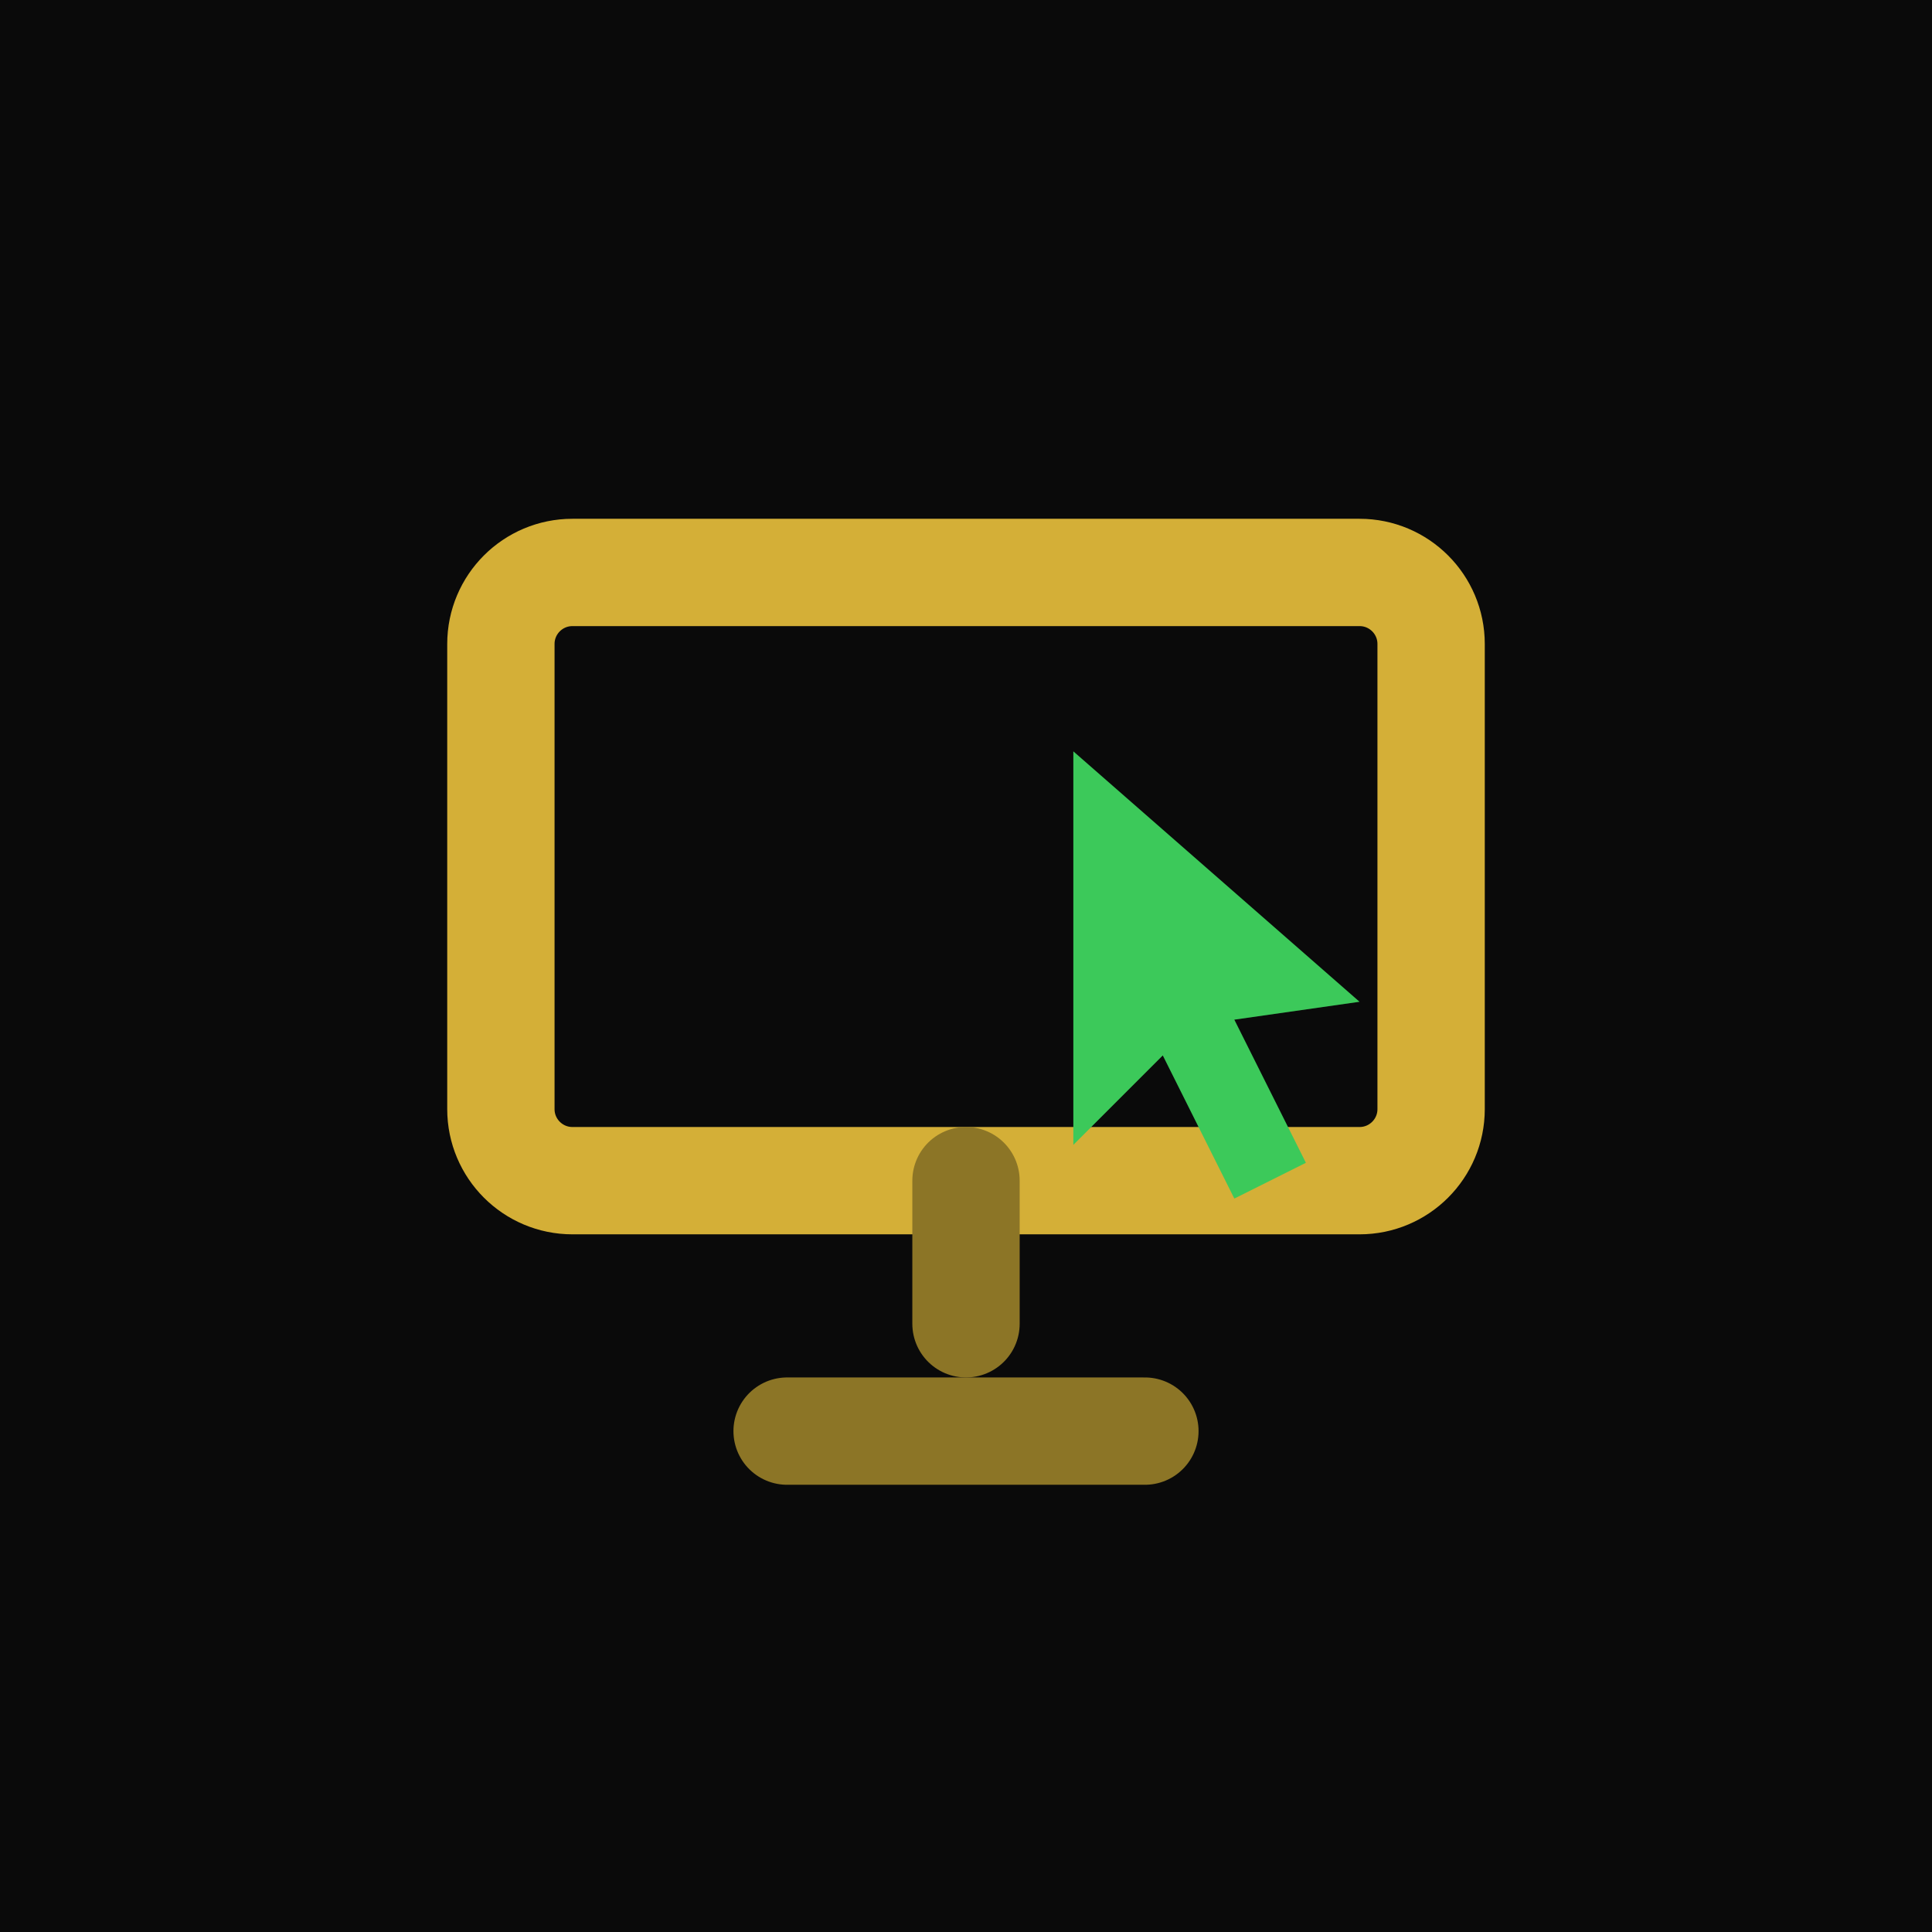
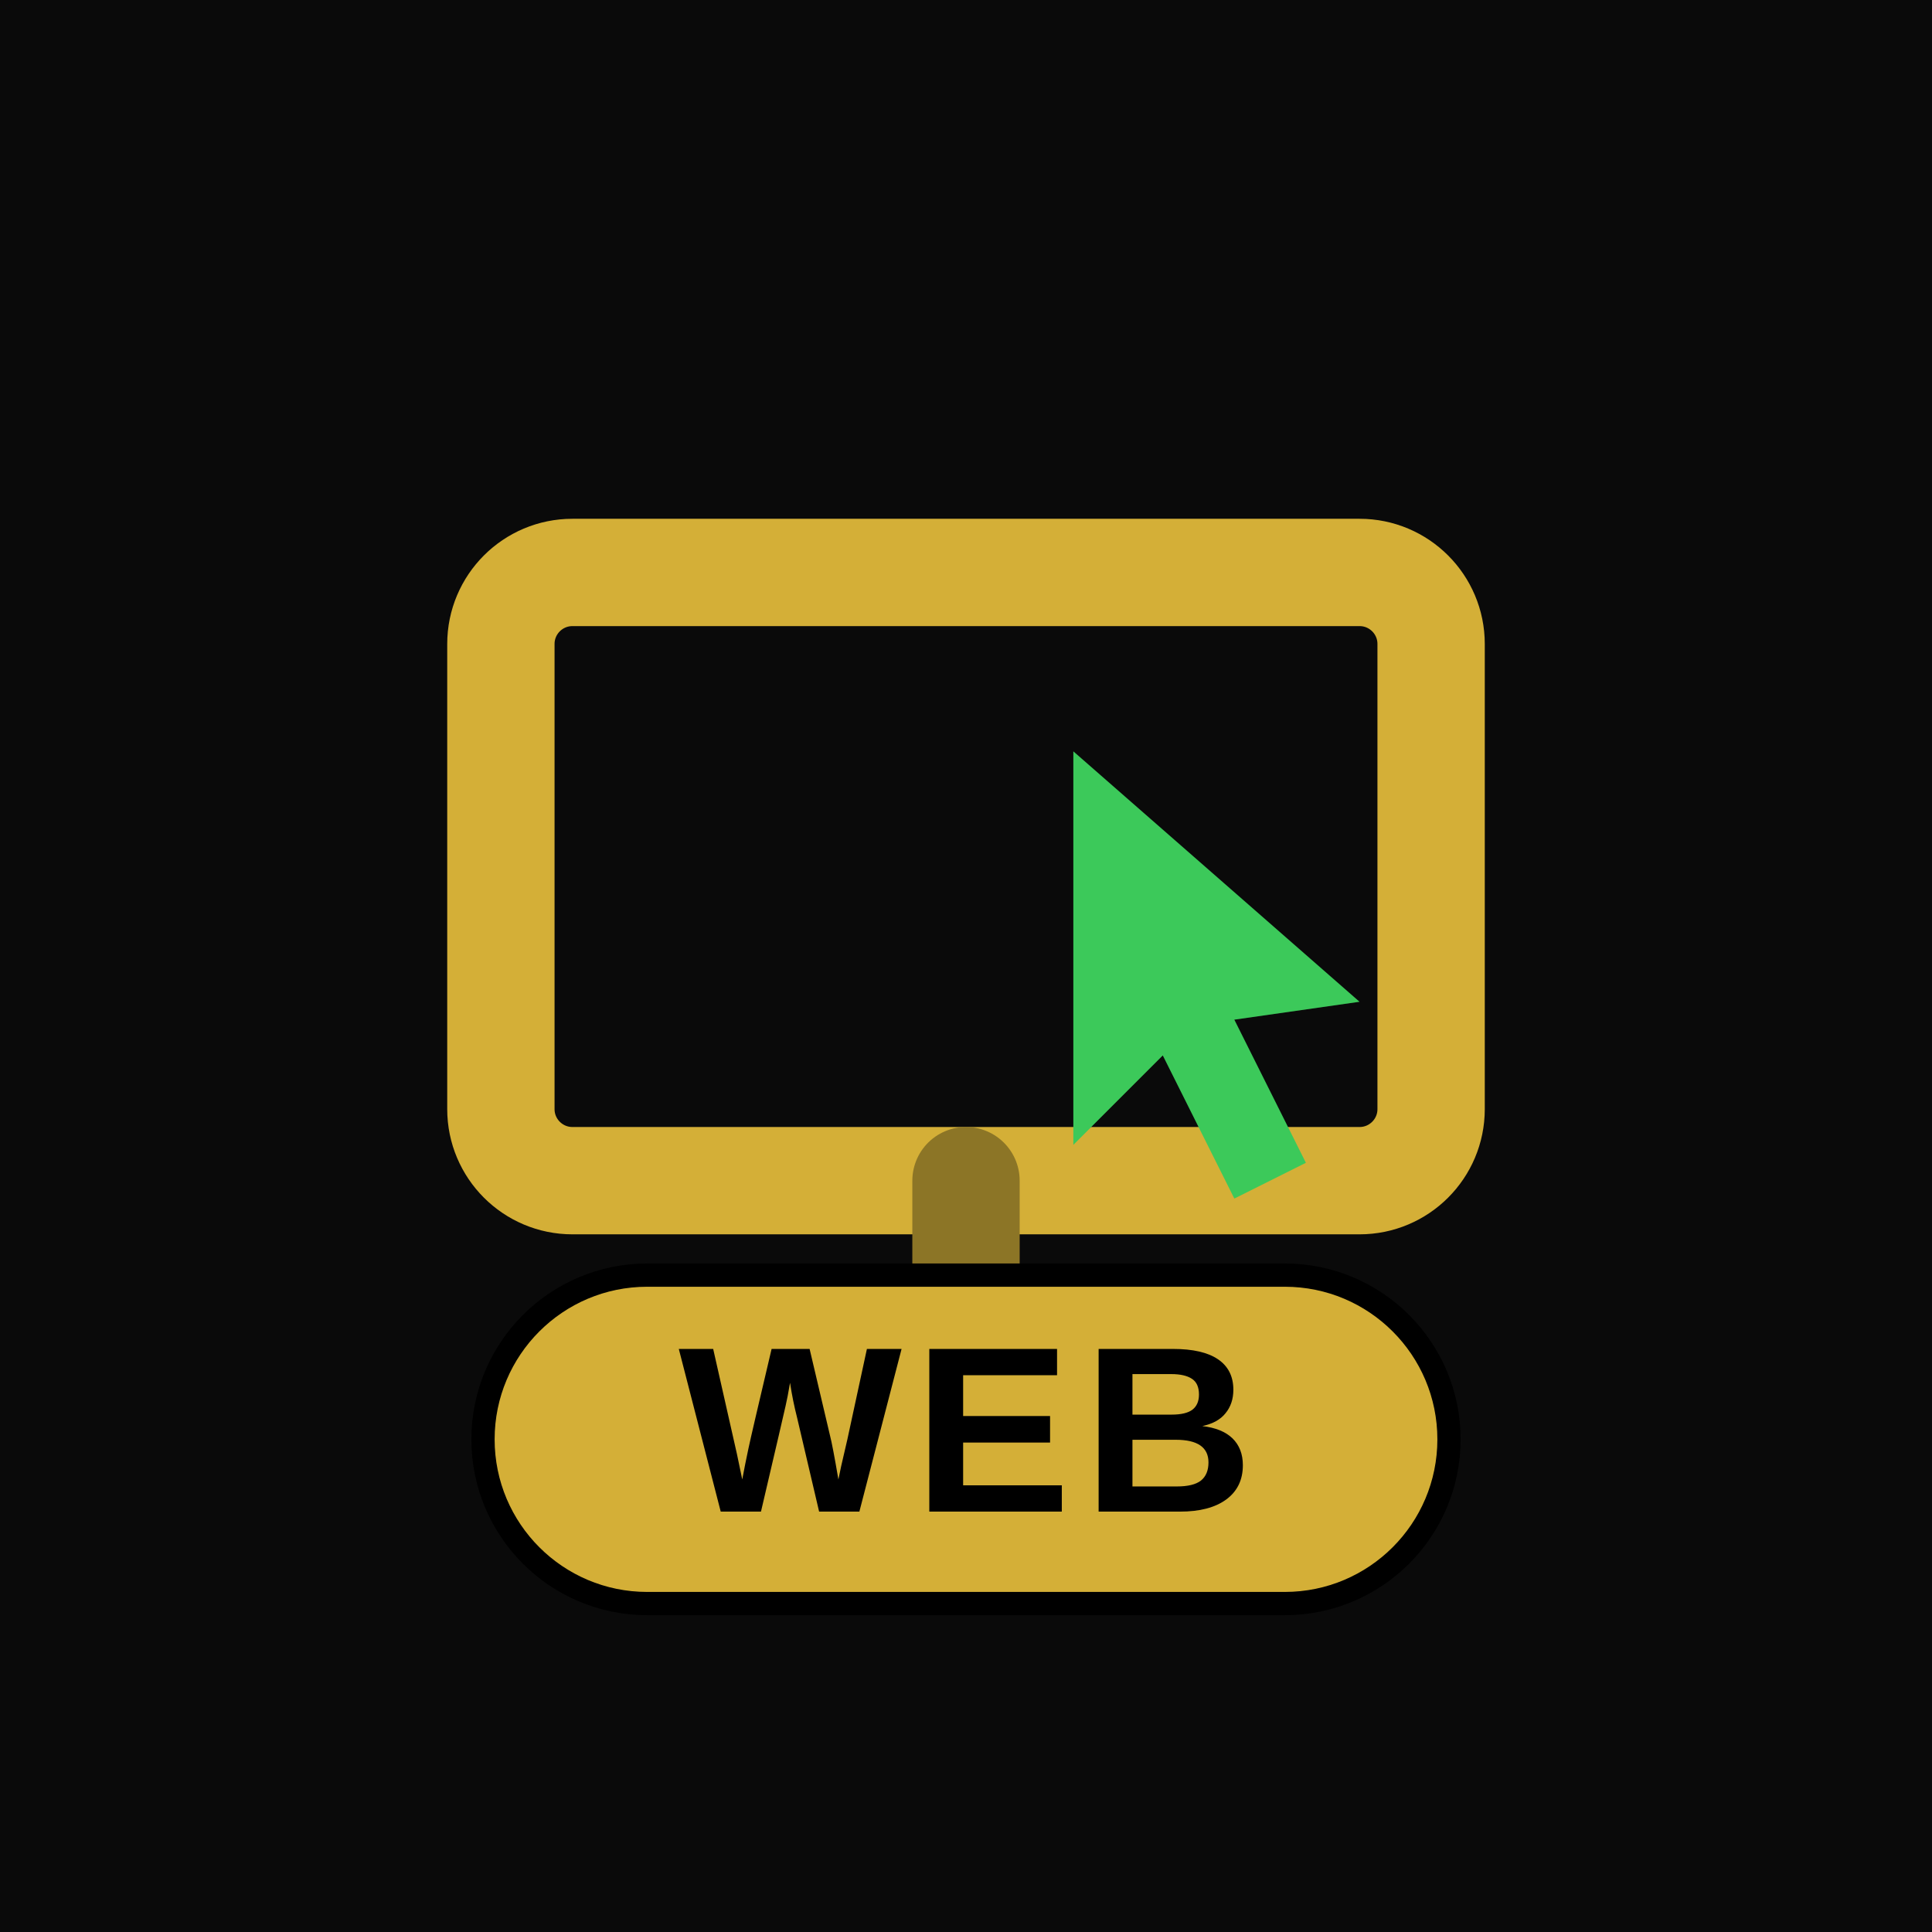
<svg xmlns="http://www.w3.org/2000/svg" viewBox="0 0 108 108">
  <rect width="108" height="108" fill="#0A0A0A" />
  <path d="M32,32h44a4,4 0 0 1 4,4v26a4,4 0 0 1 -4,4h-44a4,4 0 0 1 -4,-4v-26a4,4 0 0 1 4,-4z" fill="none" stroke="#D4AF37" stroke-width="6" />
  <path d="M54,66v8" fill="none" stroke="#8C7526" stroke-width="6" stroke-linecap="round" />
  <path d="M44,80h20" fill="none" stroke="#8C7526" stroke-width="6" stroke-linecap="round" />
  <path d="M60,42l16,14l-7,1l4,8l-4,2l-4,-8l-5,5z" fill="#3CC95A" />
+   <g id="web-badge">
+     <rect x="27.00" y="71.28" width="54.00" height="18.36" rx="9.18" fill="#D4AF37" stroke="#000" stroke-width="1.30" />
+     <text x="54.00" y="84.50" text-anchor="middle" font-family="Arial,Helvetica,sans-serif" font-weight="900" font-size="13.22" fill="#000" letter-spacing="0.65">WEB</text>
+   </g>
</svg>
